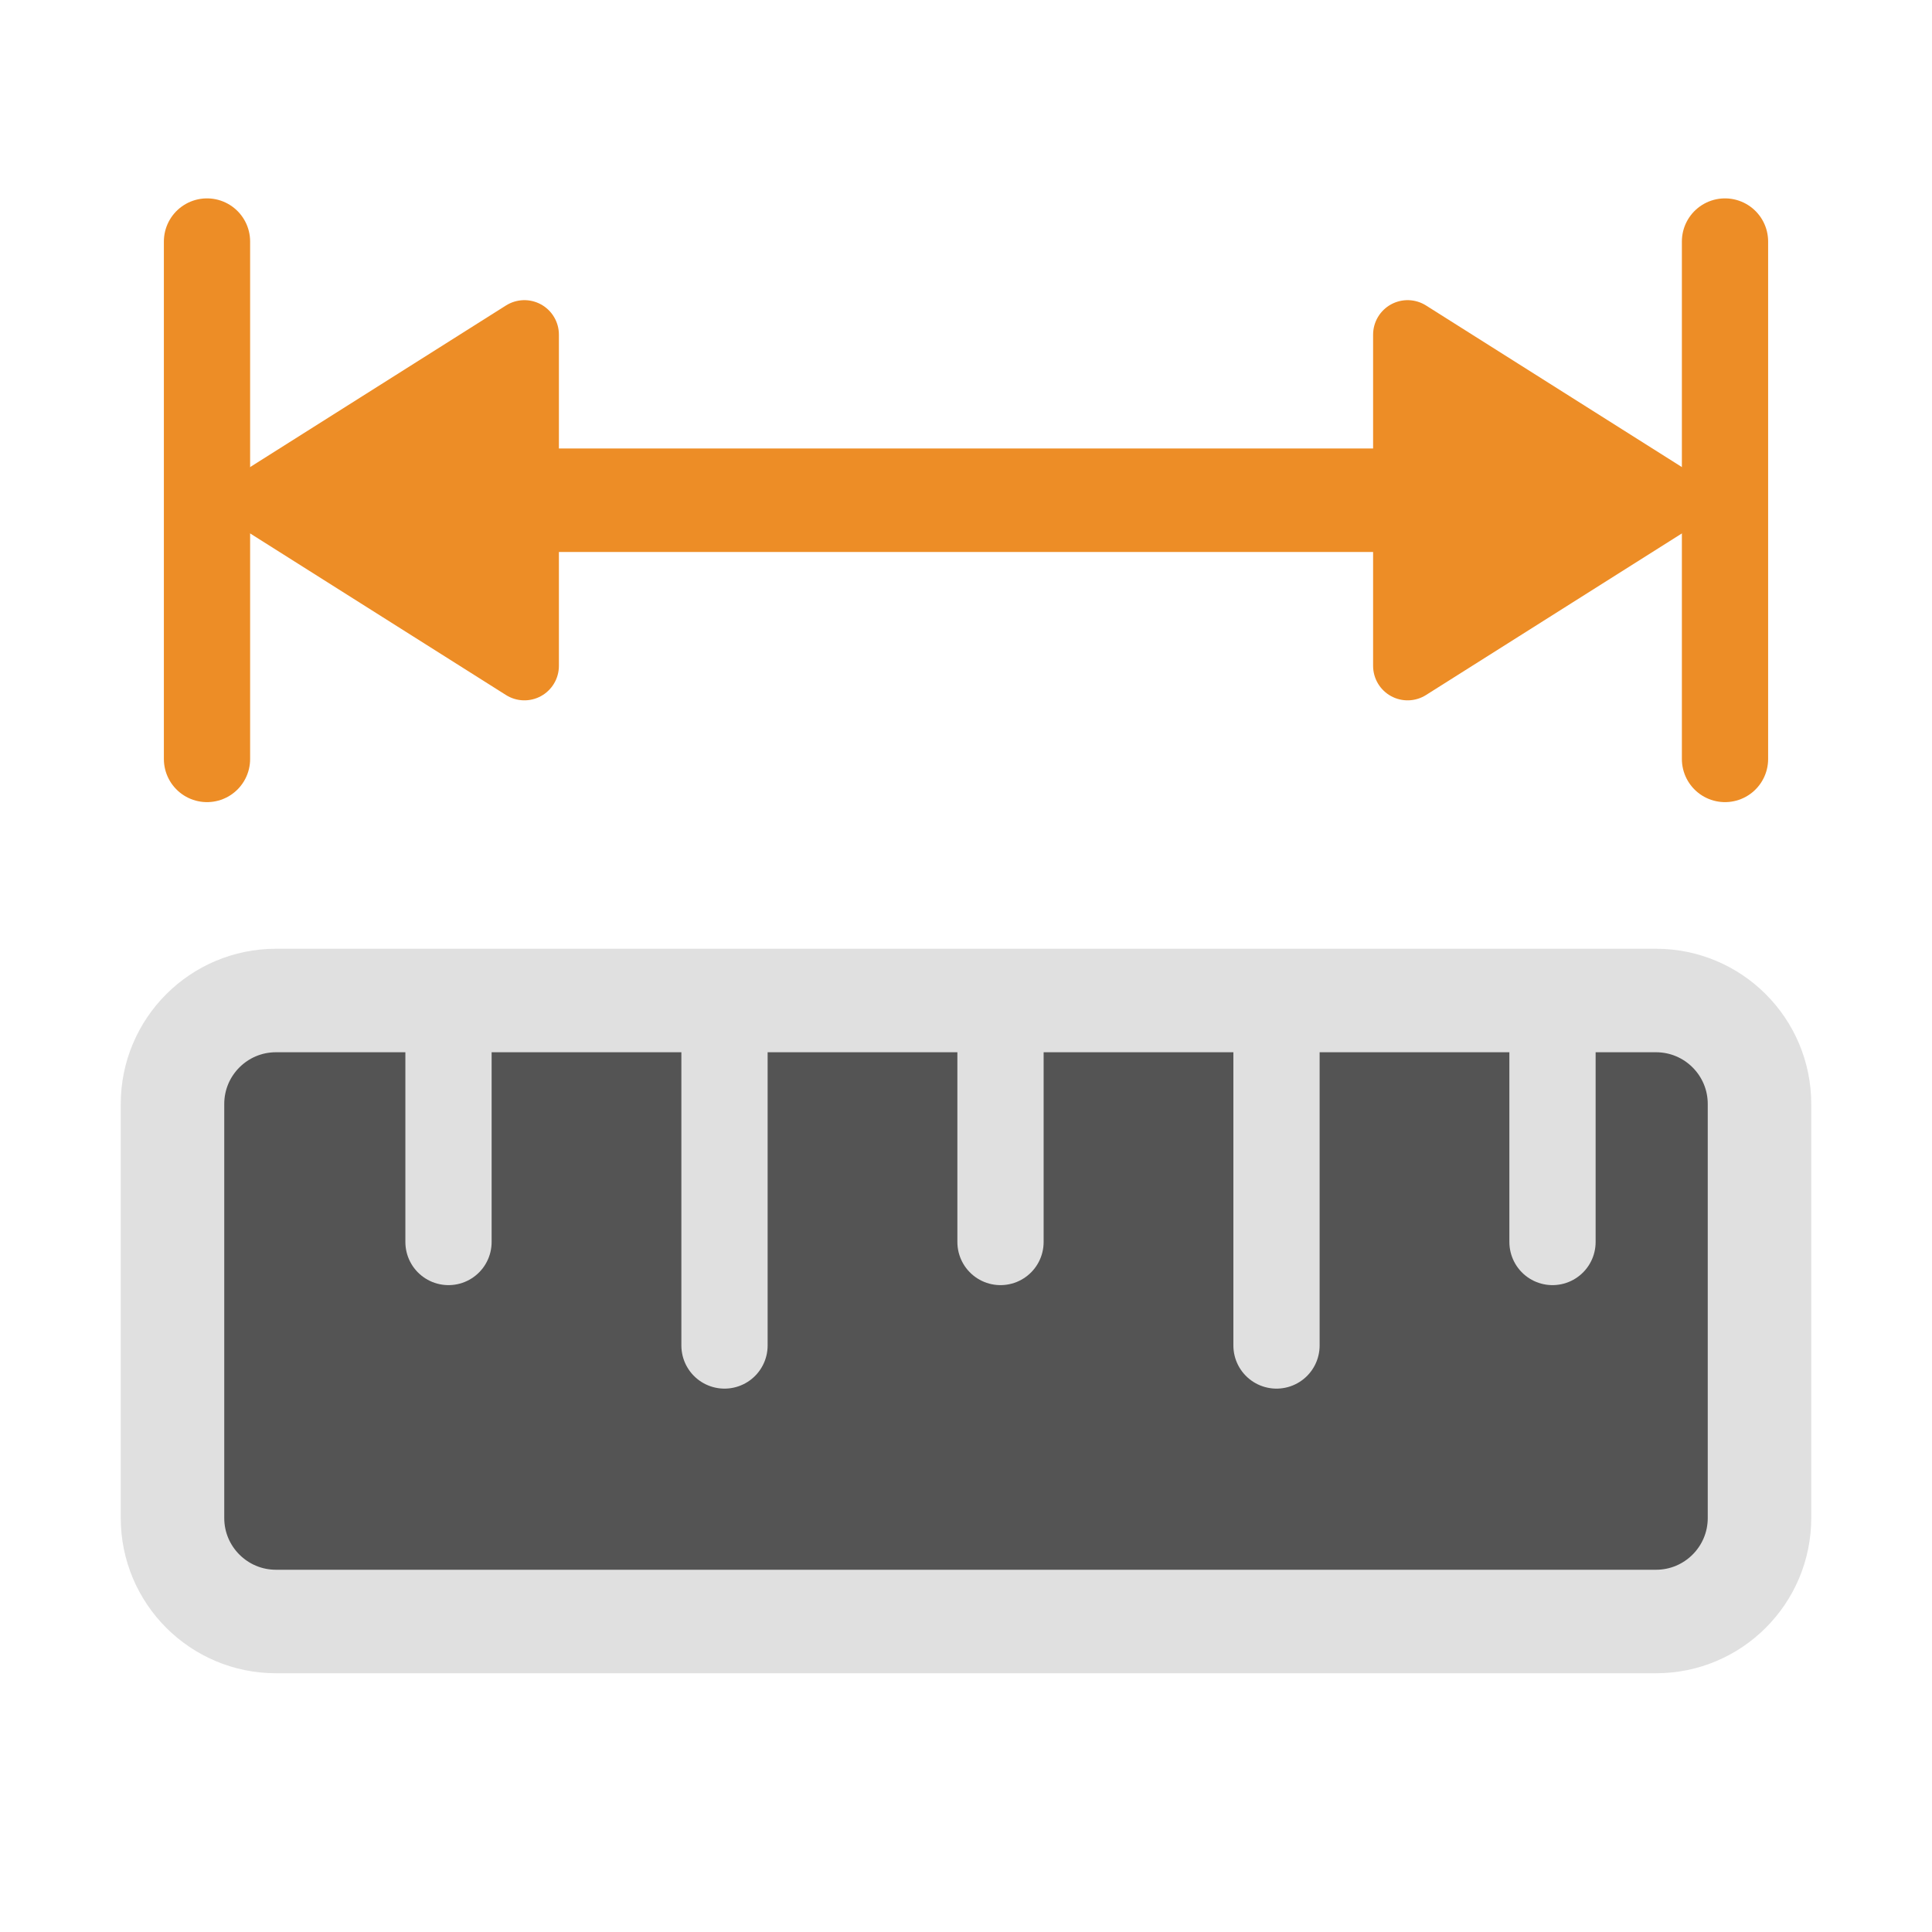
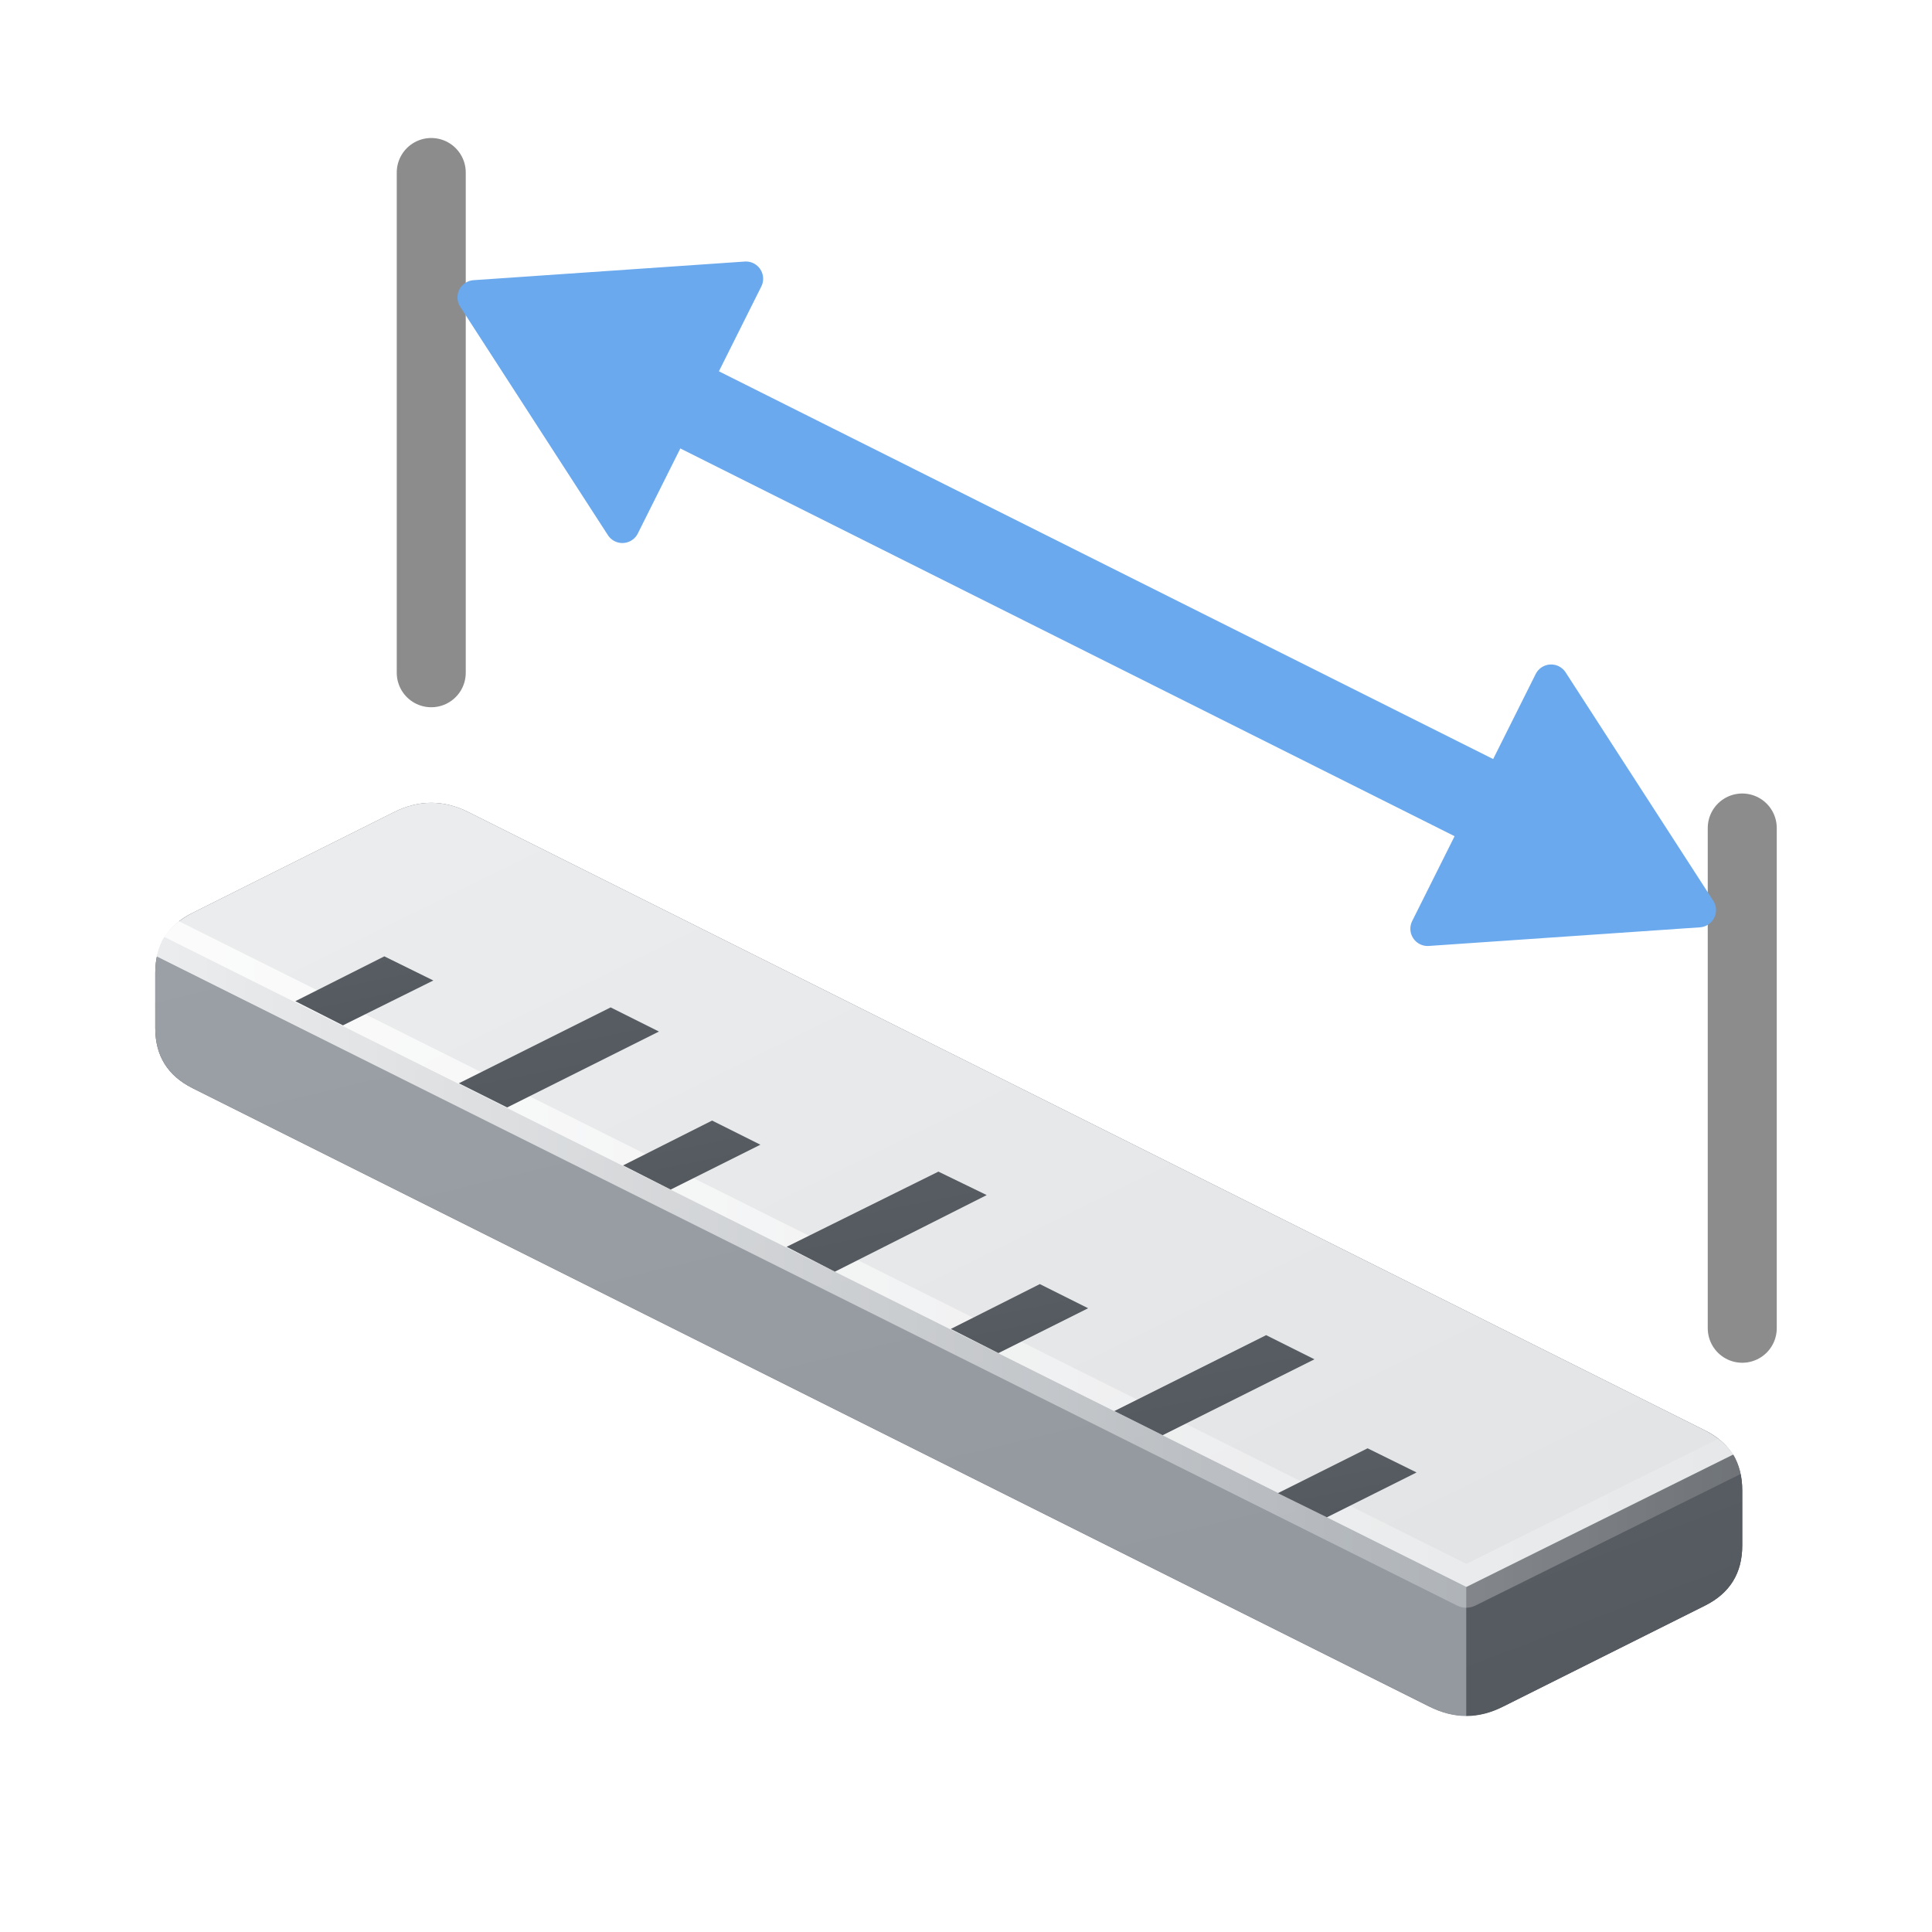
- <svg xmlns="http://www.w3.org/2000/svg" viewBox="0 0 28 28" fill="none" stroke-linecap="round" stroke-linejoin="round">
-   <rect x="2.5" y="14.5" width="23" height="9" rx="1.5" fill="#545454" />
-   <path d="M6.5 14.5V18M10.5 14.5V19.5M14.5 14.5V18M18.5 14.5V19.5M22.5 14.5V18" stroke="#E0E0E0" stroke-width="1.25" />
-   <rect x="2.5" y="14.5" width="23" height="9" rx="1.5" stroke="#E0E0E0" stroke-width="1.5" />
-   <path d="M3 3.5V11M25 3.5V11" stroke="#ED8D26" stroke-width="1.25" />
-   <path d="M7 7.25H21" stroke="#ED8D26" stroke-width="1.5" />
-   <path d="M3.8 7.25 L7.6 4.85 L7.6 9.65 Z" fill="#ED8D26" stroke="#ED8D26" stroke-width="1" />
-   <path d="M24.2 7.25 L20.4 9.65 L20.4 4.85 Z" fill="#ED8D26" stroke="#ED8D26" stroke-width="1" />
+ <svg xmlns="http://www.w3.org/2000/svg" viewBox="0 0 28 28" fill="none" stroke-linecap="round" stroke-linejoin="round" data-lit="2">
+   <defs>
+     <linearGradient id="g-MS-measure-ss" x1="0" y1="0" x2="0.4" y2="1">
+       <stop offset="0" stop-color="#595E64" />
+       <stop offset="1" stop-color="#54595F" />
+     </linearGradient>
+     <linearGradient id="g-MS-measure-sl" x1="0" y1="0" x2="0.4" y2="1">
+       <stop offset="0" stop-color="#9BA0A6" />
+       <stop offset="1" stop-color="#93999F" />
+     </linearGradient>
+     <linearGradient id="g-MS-measure-st" x1="0" y1="0" x2="1" y2="1">
+       <stop offset="0" stop-color="#ECEDEE" />
+       <stop offset="1" stop-color="#E1E3E5" />
+     </linearGradient>
+     <linearGradient id="g-MS-measure-hl" gradientUnits="userSpaceOnUse" x1="2.38" y1="0" x2="25.12" y2="0">
+       <stop offset="0" stop-color="#FFFFFF" stop-opacity="0.8" />
+       <stop offset="1" stop-color="#FFFFFF" stop-opacity="0.15" />
+     </linearGradient>
+   </defs>
+   <path d="M2.25 14.1Q2.25 13.5 2.79 13.23L5.71 11.77Q6.25 11.5 6.79 11.77L24.71 20.73Q25.25 21 25.25 21.6L25.25 22.4Q25.25 23 24.71 23.27L21.79 24.73Q21.25 25 20.71 24.73L2.79 15.77Q2.25 15.5 2.25 14.9Z" fill="url(#g-MS-measure-ss)" />
+   <path d="M21.25 23L25.12 21.08Q25.25 21.3 25.25 21.6L25.25 22.4Q25.25 23 24.71 23.27L21.79 24.73Q21.52 24.87 21.25 24.87Z" fill="url(#g-MS-measure-ss)" />
+   <path d="M2.25 14.1Q2.25 13.8 2.38 13.58L21.25 23L21.25 24.87Q20.98 24.87 20.71 24.73L2.79 15.77Q2.25 15.5 2.25 14.9Z" fill="url(#g-MS-measure-sl)" />
+   <path d="M5.71 11.77Q6.25 11.5 6.79 11.77L24.71 20.73Q24.98 20.87 25.12 21.08L21.25 23L2.38 13.58Q2.52 13.37 2.79 13.23Z" fill="url(#g-MS-measure-st)" />
+   <path d="M2.38 13.58L21.25 23L25.12 21.08" stroke="url(#g-MS-measure-hl)" stroke-width="0.6" />
+   <path d="M5.57 13.86L6.28 14.21L4.97 14.86L4.28 14.51Z" fill="url(#g-MS-measure-ss)" />
+   <path d="M8.85 14.6L9.55 14.95L7.35 16.05L6.65 15.7Z" fill="url(#g-MS-measure-ss)" />
+   <path d="M10.32 16.24L11.02 16.59L9.72 17.24L9.03 16.89Z" fill="url(#g-MS-measure-ss)" />
+   <path d="M13.6 16.98L14.3 17.32L12.1 18.43L11.4 18.07Z" fill="url(#g-MS-measure-ss)" />
+   <path d="M15.07 18.61L15.77 18.96L14.47 19.61L13.78 19.26Z" fill="url(#g-MS-measure-ss)" />
+   <path d="M18.35 19.35L19.05 19.7L16.85 20.8L16.15 20.45Z" fill="url(#g-MS-measure-ss)" />
+   <path d="M19.82 20.99L20.53 21.34L19.23 21.99L18.52 21.64Z" fill="url(#g-MS-measure-ss)" />
+   <path d="M6.25 9.75L6.25 2.5M25.25 19.25L25.25 12" stroke="#8C8C8C" stroke-width="1" />
+   <path d="M9.56 5.65L21.94 11.85" stroke="#6AA9ED" stroke-width="1.25" />
+   <path d="M24.62 13.19L20.69 13.46L22.48 9.88Z" fill="#6AA9ED" stroke="#6AA9ED" stroke-width=".5" />
+   <path d="M6.88 4.31L10.81 4.04L9.02 7.62Z" fill="#6AA9ED" stroke="#6AA9ED" stroke-width=".5" />
</svg>
